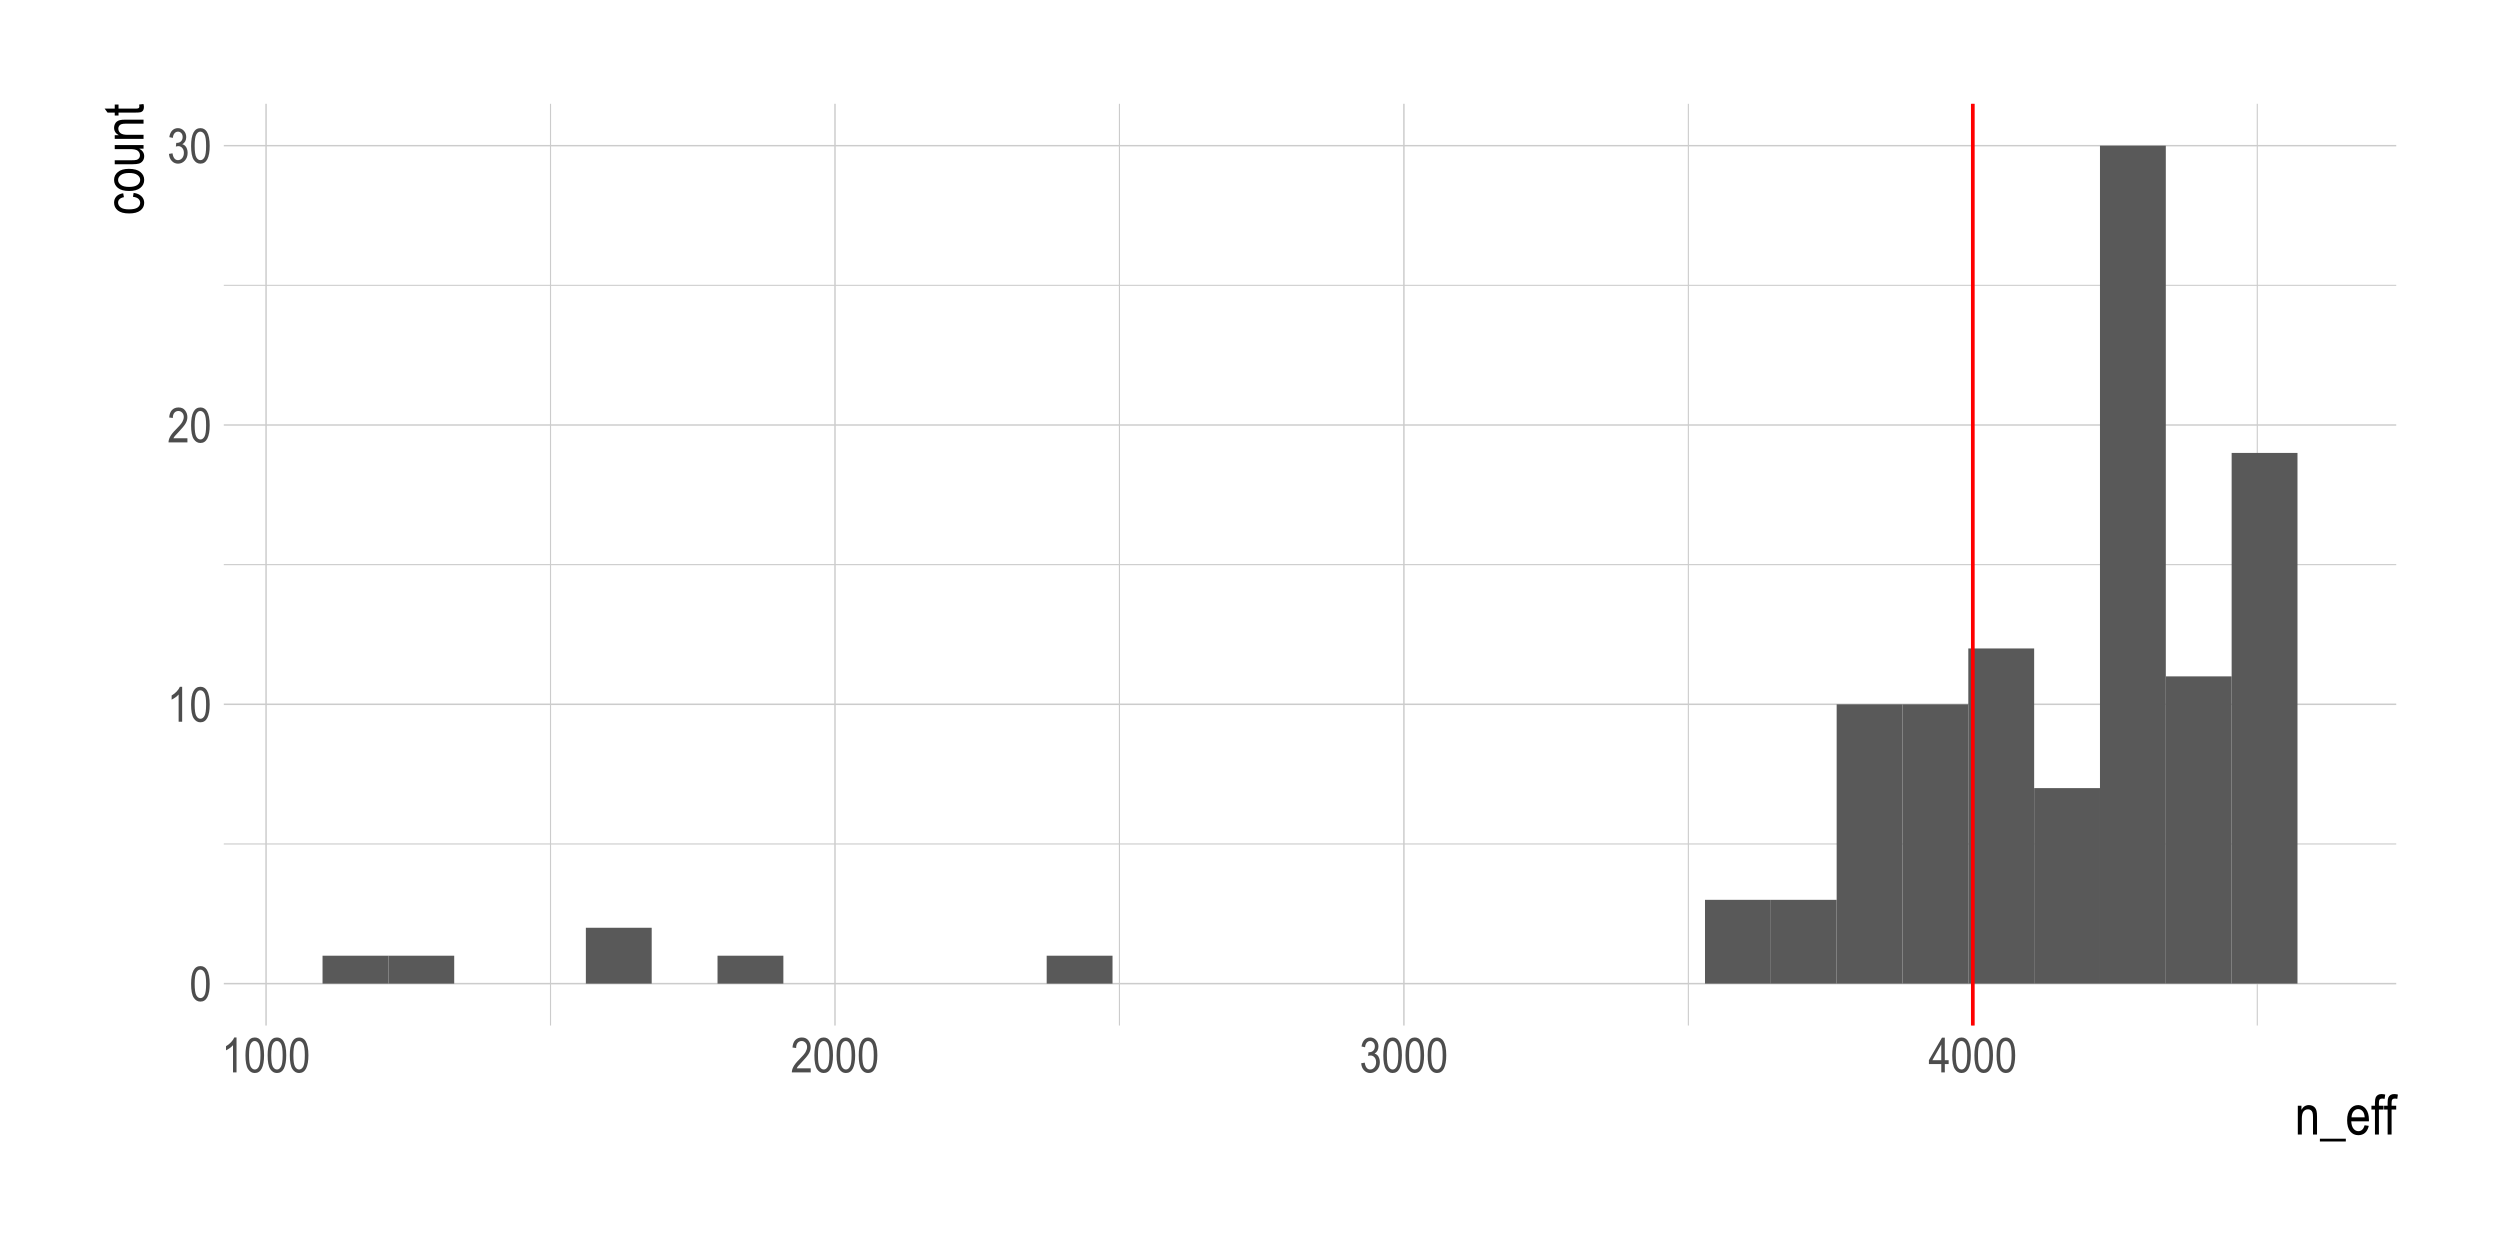
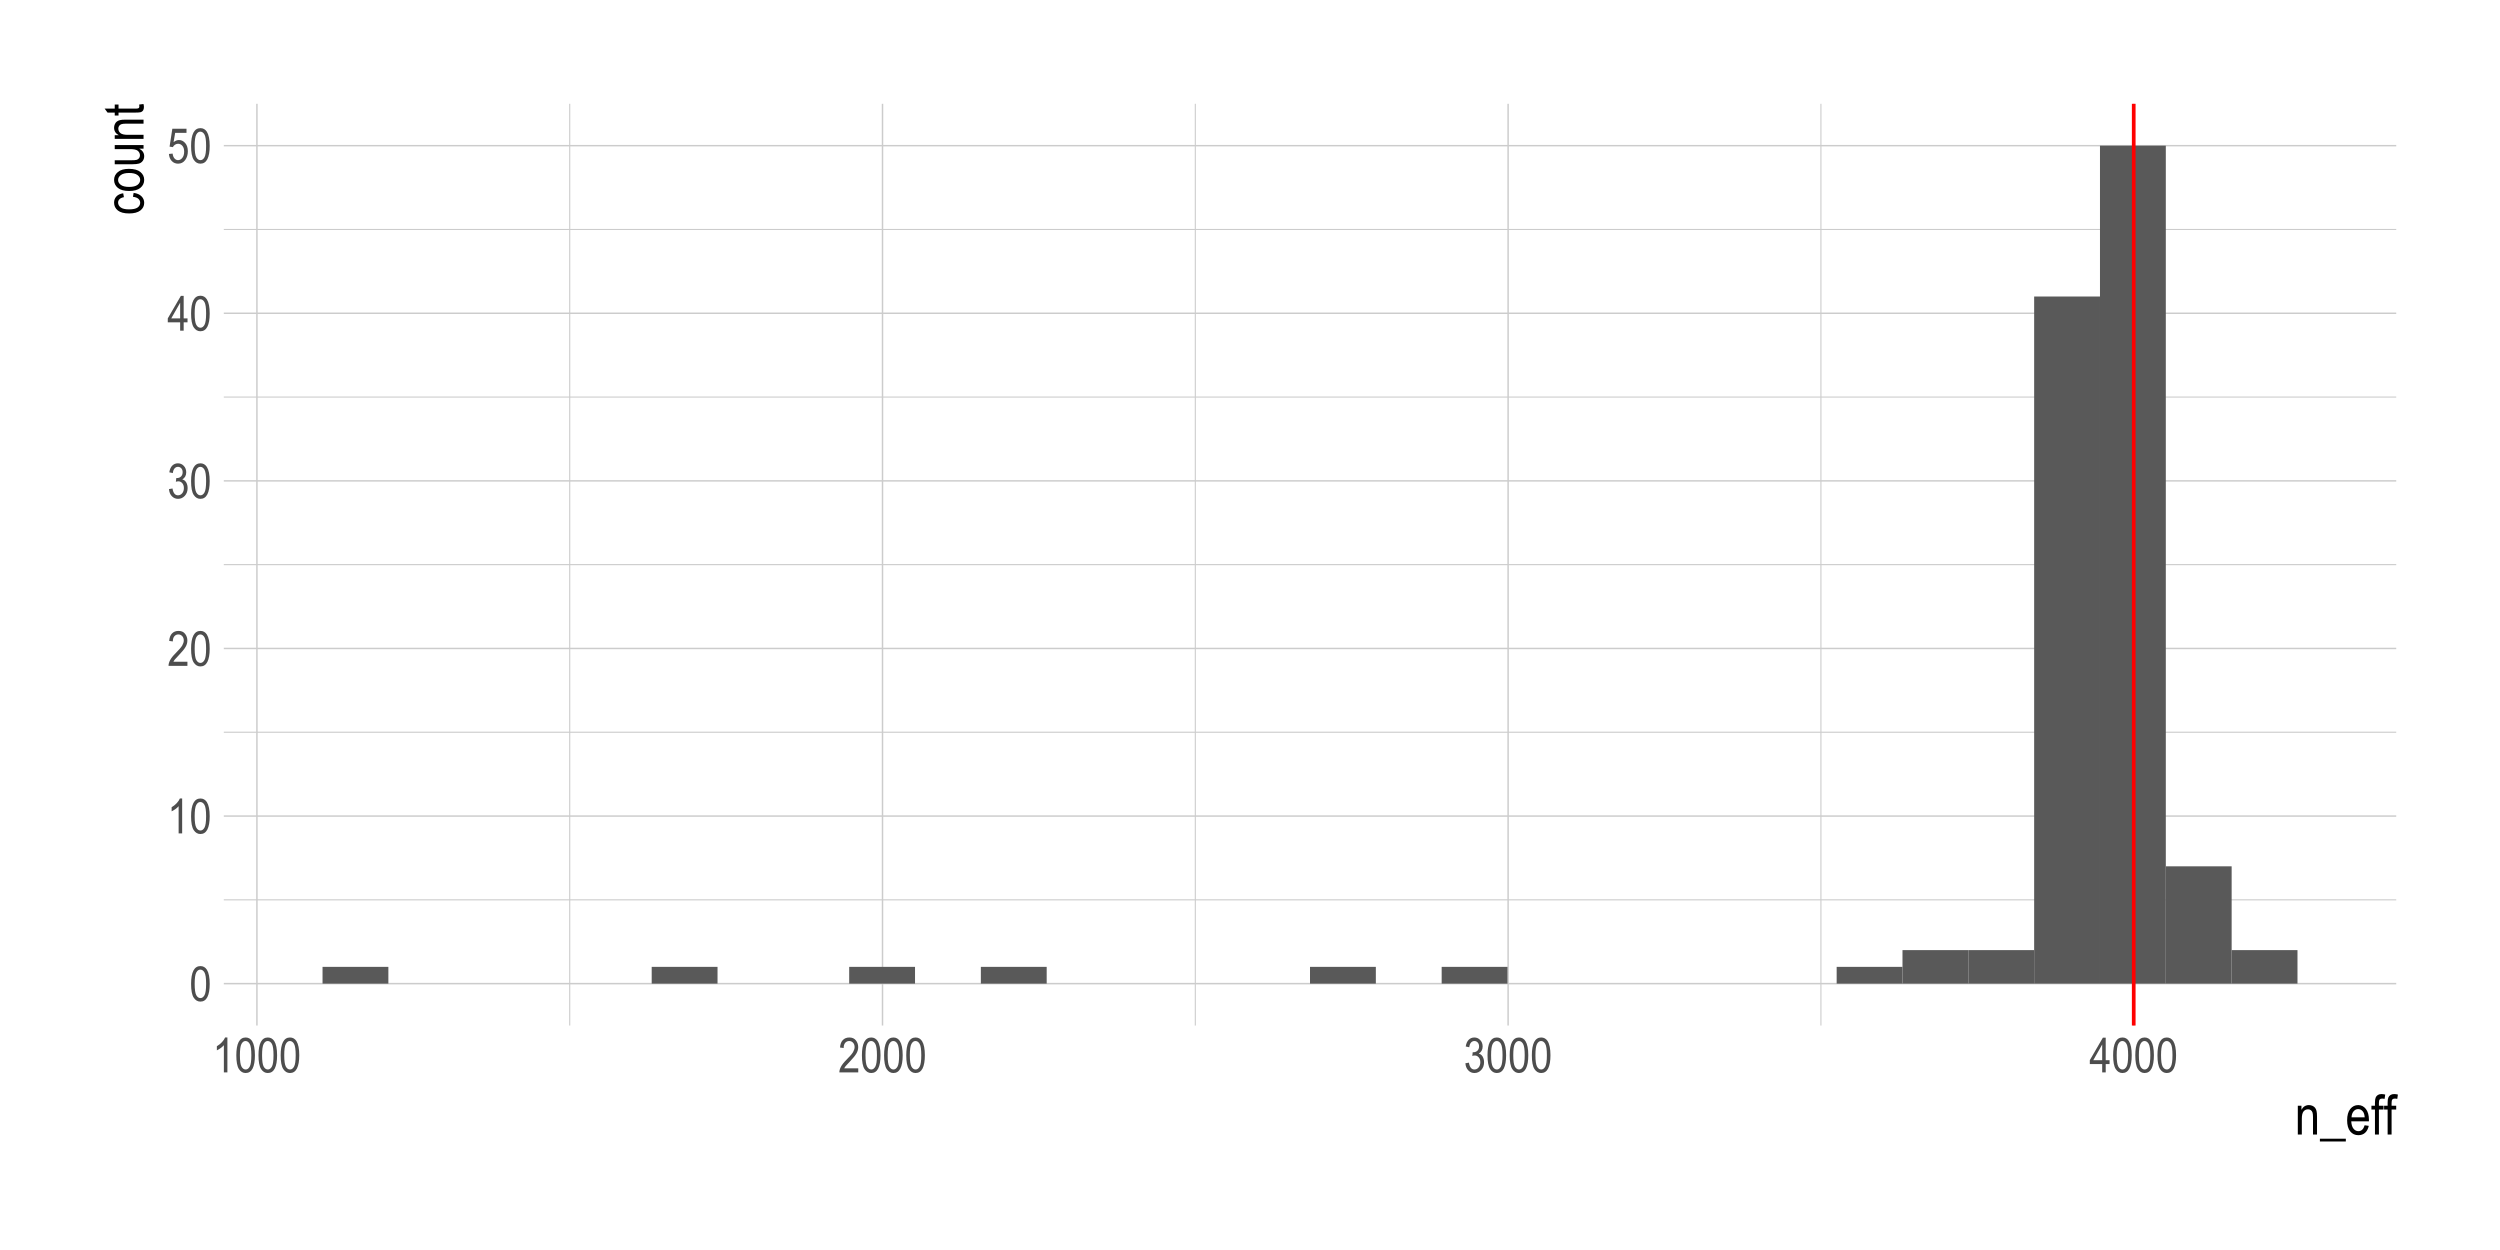
<svg xmlns="http://www.w3.org/2000/svg" xmlns:xlink="http://www.w3.org/1999/xlink" width="720pt" height="360pt" viewBox="0 0 720 360" version="1.1">
  <defs>
    <g>
      <symbol overflow="visible" id="glyph0-0">
        <path style="stroke:none;" d="M 0.297 0 L 0.297 -8.75 L 2.953 -8.75 L 2.953 0 Z M 0.625 -0.359 L 2.641 -0.359 L 2.641 -8.453 L 0.625 -8.453 Z M 0.625 -0.359 " />
      </symbol>
      <symbol overflow="visible" id="glyph0-1">
        <path style="stroke:none;" d="M 0.453 -4.938 C 0.453 -6.625 0.676 -7.898 1.125 -8.766 C 1.582 -9.629 2.254 -10.062 3.141 -10.062 C 3.93 -10.062 4.551 -9.711 5 -9.016 C 5.539 -8.16 5.812 -6.801 5.812 -4.938 C 5.812 -3.27 5.586 -2 5.141 -1.125 C 4.691 -0.258 4.02 0.172 3.125 0.172 C 2.344 0.172 1.703 -0.207 1.203 -0.969 C 0.703 -1.738 0.453 -3.062 0.453 -4.938 Z M 1.484 -4.938 C 1.484 -3.312 1.641 -2.223 1.953 -1.672 C 2.266 -1.117 2.664 -0.844 3.156 -0.844 C 3.613 -0.844 4 -1.117 4.312 -1.672 C 4.625 -2.234 4.781 -3.32 4.781 -4.938 C 4.781 -6.57 4.625 -7.664 4.312 -8.219 C 4 -8.77 3.594 -9.047 3.094 -9.047 C 2.633 -9.047 2.25 -8.766 1.938 -8.203 C 1.633 -7.641 1.484 -6.551 1.484 -4.938 Z M 1.484 -4.938 " />
      </symbol>
      <symbol overflow="visible" id="glyph0-2">
        <path style="stroke:none;" d="M 4.266 0 L 3.25 0 L 3.25 -7.844 C 3.02 -7.57 2.707 -7.289 2.312 -7 C 1.914 -6.719 1.555 -6.504 1.234 -6.359 L 1.234 -7.547 C 1.785 -7.867 2.273 -8.258 2.703 -8.719 C 3.129 -9.176 3.43 -9.625 3.609 -10.062 L 4.266 -10.062 Z M 4.266 0 " />
      </symbol>
      <symbol overflow="visible" id="glyph0-3">
        <path style="stroke:none;" d="M 5.781 -1.188 L 5.781 0 L 0.344 0 C 0.332 -0.477 0.477 -1.016 0.781 -1.609 C 1.082 -2.203 1.633 -2.898 2.438 -3.703 C 3.383 -4.641 4.004 -5.363 4.297 -5.875 C 4.586 -6.395 4.734 -6.875 4.734 -7.312 C 4.734 -7.82 4.582 -8.238 4.281 -8.562 C 3.977 -8.883 3.609 -9.047 3.172 -9.047 C 2.703 -9.047 2.316 -8.867 2.016 -8.516 C 1.723 -8.172 1.578 -7.676 1.578 -7.031 L 0.531 -7.172 C 0.602 -8.129 0.875 -8.848 1.344 -9.328 C 1.82 -9.816 2.445 -10.062 3.219 -10.062 C 4.051 -10.062 4.68 -9.781 5.109 -9.219 C 5.547 -8.656 5.766 -8.008 5.766 -7.281 C 5.766 -6.645 5.594 -6.035 5.25 -5.453 C 4.914 -4.867 4.281 -4.086 3.344 -3.109 C 2.738 -2.492 2.348 -2.07 2.172 -1.844 C 1.992 -1.625 1.852 -1.406 1.75 -1.188 Z M 5.781 -1.188 " />
      </symbol>
      <symbol overflow="visible" id="glyph0-4">
        <path style="stroke:none;" d="M 0.469 -2.641 L 1.484 -2.812 C 1.691 -1.5 2.219 -0.844 3.062 -0.844 C 3.531 -0.844 3.93 -1.035 4.266 -1.422 C 4.598 -1.816 4.766 -2.32 4.766 -2.938 C 4.766 -3.52 4.609 -3.988 4.297 -4.344 C 3.992 -4.695 3.617 -4.875 3.172 -4.875 C 2.973 -4.875 2.734 -4.832 2.453 -4.75 L 2.578 -5.828 L 2.734 -5.812 C 3.223 -5.812 3.625 -5.961 3.938 -6.266 C 4.25 -6.578 4.406 -6.988 4.406 -7.5 C 4.406 -7.969 4.273 -8.344 4.016 -8.625 C 3.754 -8.906 3.438 -9.047 3.062 -9.047 C 2.676 -9.047 2.348 -8.895 2.078 -8.594 C 1.816 -8.301 1.648 -7.852 1.578 -7.25 L 0.562 -7.469 C 0.695 -8.32 0.984 -8.969 1.422 -9.406 C 1.867 -9.844 2.41 -10.062 3.047 -10.062 C 3.711 -10.062 4.273 -9.816 4.734 -9.328 C 5.203 -8.836 5.438 -8.219 5.438 -7.469 C 5.438 -7.008 5.336 -6.602 5.141 -6.25 C 4.941 -5.906 4.664 -5.629 4.312 -5.422 C 4.645 -5.336 4.914 -5.188 5.125 -4.969 C 5.344 -4.758 5.516 -4.477 5.641 -4.125 C 5.773 -3.781 5.844 -3.391 5.844 -2.953 C 5.844 -2.035 5.57 -1.285 5.031 -0.703 C 4.488 -0.117 3.836 0.172 3.078 0.172 C 2.379 0.172 1.785 -0.082 1.297 -0.594 C 0.805 -1.102 0.531 -1.785 0.469 -2.641 Z M 0.469 -2.641 " />
      </symbol>
      <symbol overflow="visible" id="glyph0-5">
        <path style="stroke:none;" d="M 3.688 0 L 3.688 -2.406 L 0.125 -2.406 L 0.125 -3.531 L 3.891 -10.016 L 4.703 -10.016 L 4.703 -3.531 L 5.812 -3.531 L 5.812 -2.406 L 4.703 -2.406 L 4.703 0 Z M 3.688 -3.531 L 3.688 -8.047 L 1.125 -3.531 Z M 3.688 -3.531 " />
      </symbol>
+       <symbol overflow="visible" id="glyph0-6">
+         <path style="stroke:none;" d="M 0.453 -2.625 L 1.516 -2.734 C 1.598 -2.098 1.785 -1.625 2.078 -1.312 C 2.367 -1 2.703 -0.844 3.078 -0.844 C 3.555 -0.844 3.969 -1.062 4.312 -1.5 C 4.664 -1.938 4.844 -2.535 4.844 -3.297 C 4.844 -4.016 4.672 -4.57 4.328 -4.969 C 3.992 -5.363 3.578 -5.562 3.078 -5.562 C 2.773 -5.562 2.488 -5.473 2.219 -5.297 C 1.945 -5.129 1.738 -4.895 1.594 -4.594 L 0.641 -4.734 L 1.438 -9.891 L 5.516 -9.891 L 5.516 -8.703 L 2.25 -8.703 L 1.797 -6.016 C 2.285 -6.43 2.801 -6.641 3.344 -6.641 C 4.031 -6.641 4.629 -6.348 5.141 -5.766 C 5.648 -5.18 5.906 -4.391 5.906 -3.391 C 5.906 -2.41 5.648 -1.57 5.141 -0.875 C 4.629 -0.176 3.945 0.172 3.094 0.172 C 2.383 0.172 1.785 -0.07 1.297 -0.562 C 0.805 -1.062 0.523 -1.75 0.453 -2.625 Z M 0.453 -2.625 " />
+       </symbol>
      <symbol overflow="visible" id="glyph1-0">
        <path style="stroke:none;" d="M 0.344 0 L 0.344 -10 L 3.391 -10 L 3.391 0 Z M 0.719 -0.422 L 3.031 -0.422 L 3.031 -9.672 L 0.719 -9.672 Z M 0.719 -0.422 " />
      </symbol>
      <symbol overflow="visible" id="glyph1-1">
        <path style="stroke:none;" d="M 0.844 0 L 0.844 -8.297 L 1.891 -8.297 L 1.891 -7.125 C 2.141 -7.582 2.441 -7.922 2.797 -8.141 C 3.16 -8.367 3.578 -8.484 4.047 -8.484 C 4.41 -8.484 4.75 -8.41 5.062 -8.266 C 5.375 -8.129 5.625 -7.941 5.812 -7.703 C 6 -7.473 6.141 -7.172 6.234 -6.797 C 6.328 -6.43 6.375 -5.867 6.375 -5.109 L 6.375 0 L 5.219 0 L 5.219 -5.047 C 5.219 -5.66 5.164 -6.109 5.062 -6.391 C 4.957 -6.672 4.797 -6.883 4.578 -7.031 C 4.359 -7.188 4.102 -7.266 3.812 -7.266 C 3.258 -7.266 2.816 -7.055 2.484 -6.641 C 2.16 -6.234 2 -5.531 2 -4.531 L 2 0 Z M 0.844 0 " />
      </symbol>
      <symbol overflow="visible" id="glyph1-2">
        <path style="stroke:none;" d="M -0.094 1.203 L 7.375 1.203 L 7.375 2 L -0.094 2 Z M -0.094 1.203 " />
      </symbol>
      <symbol overflow="visible" id="glyph1-3">
        <path style="stroke:none;" d="M 5.5 -2.672 L 6.688 -2.5 C 6.488 -1.613 6.129 -0.941 5.609 -0.484 C 5.098 -0.035 4.457 0.188 3.688 0.188 C 2.727 0.188 1.945 -0.176 1.344 -0.906 C 0.75 -1.645 0.453 -2.703 0.453 -4.078 C 0.453 -5.516 0.754 -6.609 1.359 -7.359 C 1.961 -8.109 2.723 -8.484 3.641 -8.484 C 4.523 -8.484 5.258 -8.113 5.844 -7.375 C 6.438 -6.633 6.734 -5.566 6.734 -4.172 L 6.719 -3.797 L 1.641 -3.797 C 1.691 -2.859 1.91 -2.148 2.297 -1.672 C 2.68 -1.203 3.148 -0.969 3.703 -0.969 C 4.566 -0.969 5.164 -1.535 5.5 -2.672 Z M 1.719 -4.953 L 5.516 -4.953 C 5.461 -5.672 5.305 -6.207 5.047 -6.562 C 4.68 -7.07 4.211 -7.328 3.641 -7.328 C 3.117 -7.328 2.676 -7.113 2.312 -6.688 C 1.945 -6.258 1.75 -5.68 1.719 -4.953 Z M 1.719 -4.953 " />
      </symbol>
      <symbol overflow="visible" id="glyph1-4">
        <path style="stroke:none;" d="M 1.172 0 L 1.172 -7.203 L 0.156 -7.203 L 0.156 -8.297 L 1.172 -8.297 L 1.172 -9.188 C 1.172 -9.832 1.238 -10.316 1.375 -10.641 C 1.508 -10.973 1.719 -11.223 2 -11.391 C 2.281 -11.566 2.629 -11.656 3.047 -11.656 C 3.379 -11.656 3.738 -11.609 4.125 -11.516 L 3.953 -10.281 C 3.711 -10.332 3.488 -10.359 3.281 -10.359 C 2.938 -10.359 2.688 -10.27 2.531 -10.094 C 2.383 -9.914 2.312 -9.57 2.312 -9.062 L 2.312 -8.297 L 3.641 -8.297 L 3.641 -7.203 L 2.312 -7.203 L 2.312 0 Z M 1.172 0 " />
      </symbol>
      <symbol overflow="visible" id="glyph2-0">
        <path style="stroke:none;" d="M 0 -0.344 L -10 -0.344 L -10 -3.391 L 0 -3.391 Z M -0.422 -0.719 L -0.422 -3.031 L -9.672 -3.031 L -9.672 -0.719 Z M -0.422 -0.719 " />
      </symbol>
      <symbol overflow="visible" id="glyph2-1">
        <path style="stroke:none;" d="M -3.047 -5.312 L -2.859 -6.438 C -1.867 -6.312 -1.113 -5.984 -0.594 -5.453 C -0.07 -4.93 0.188 -4.305 0.188 -3.578 C 0.188 -2.68 -0.176 -1.945 -0.906 -1.375 C -1.645 -0.801 -2.727 -0.516 -4.156 -0.516 C -5.602 -0.516 -6.688 -0.801 -7.406 -1.375 C -8.125 -1.957 -8.484 -2.707 -8.484 -3.625 C -8.484 -4.32 -8.266 -4.91 -7.828 -5.391 C -7.391 -5.879 -6.734 -6.191 -5.859 -6.328 L -5.656 -5.203 C -6.219 -5.098 -6.633 -4.91 -6.906 -4.641 C -7.188 -4.367 -7.328 -4.039 -7.328 -3.656 C -7.328 -3.094 -7.078 -2.625 -6.578 -2.25 C -6.078 -1.875 -5.281 -1.688 -4.188 -1.688 C -3.051 -1.688 -2.227 -1.863 -1.719 -2.219 C -1.219 -2.582 -0.969 -3.039 -0.969 -3.594 C -0.969 -4.031 -1.133 -4.406 -1.469 -4.719 C -1.812 -5.031 -2.336 -5.227 -3.047 -5.312 Z M -3.047 -5.312 " />
      </symbol>
      <symbol overflow="visible" id="glyph2-2">
        <path style="stroke:none;" d="M -4.156 -0.422 C -5.582 -0.422 -6.66 -0.719 -7.391 -1.312 C -8.117 -1.914 -8.484 -2.68 -8.484 -3.609 C -8.484 -4.516 -8.117 -5.27 -7.391 -5.875 C -6.66 -6.488 -5.609 -6.797 -4.234 -6.797 C -2.742 -6.797 -1.633 -6.492 -0.906 -5.891 C -0.176 -5.297 0.188 -4.535 0.188 -3.609 C 0.188 -2.691 -0.176 -1.93 -0.906 -1.328 C -1.645 -0.723 -2.727 -0.422 -4.156 -0.422 Z M -4.156 -1.594 C -3.082 -1.594 -2.281 -1.785 -1.75 -2.172 C -1.227 -2.566 -0.969 -3.055 -0.969 -3.641 C -0.969 -4.18 -1.234 -4.645 -1.766 -5.031 C -2.297 -5.414 -3.094 -5.609 -4.156 -5.609 C -5.219 -5.609 -6.008 -5.41 -6.531 -5.016 C -7.062 -4.629 -7.328 -4.148 -7.328 -3.578 C -7.328 -3.023 -7.062 -2.555 -6.531 -2.172 C -6.008 -1.785 -5.219 -1.594 -4.156 -1.594 Z M -4.156 -1.594 " />
      </symbol>
      <symbol overflow="visible" id="glyph2-3">
        <path style="stroke:none;" d="M 0 -5.312 L -1.219 -5.312 C -0.75 -5.039 -0.395 -4.723 -0.156 -4.359 C 0.07 -4.004 0.188 -3.602 0.188 -3.156 C 0.188 -2.613 0.039 -2.148 -0.25 -1.766 C -0.539 -1.391 -0.906 -1.141 -1.344 -1.016 C -1.789 -0.891 -2.395 -0.828 -3.156 -0.828 L -8.297 -0.828 L -8.297 -1.969 L -3.703 -1.969 C -2.848 -1.969 -2.273 -2.008 -1.984 -2.094 C -1.691 -2.188 -1.457 -2.348 -1.281 -2.578 C -1.113 -2.805 -1.031 -3.07 -1.031 -3.375 C -1.031 -3.926 -1.254 -4.379 -1.703 -4.734 C -2.098 -5.035 -2.816 -5.188 -3.859 -5.188 L -8.297 -5.188 L -8.297 -6.344 L 0 -6.344 Z M 0 -5.312 " />
      </symbol>
      <symbol overflow="visible" id="glyph2-4">
        <path style="stroke:none;" d="M 0 -0.844 L -8.297 -0.844 L -8.297 -1.891 L -7.125 -1.891 C -7.582 -2.141 -7.922 -2.441 -8.141 -2.797 C -8.367 -3.16 -8.484 -3.578 -8.484 -4.047 C -8.484 -4.41 -8.41 -4.75 -8.266 -5.062 C -8.129 -5.375 -7.941 -5.625 -7.703 -5.812 C -7.473 -6 -7.172 -6.141 -6.797 -6.234 C -6.43 -6.328 -5.867 -6.375 -5.109 -6.375 L 0 -6.375 L 0 -5.219 L -5.047 -5.219 C -5.66 -5.219 -6.109 -5.164 -6.391 -5.062 C -6.672 -4.957 -6.883 -4.797 -7.031 -4.578 C -7.188 -4.359 -7.266 -4.102 -7.266 -3.812 C -7.266 -3.258 -7.055 -2.816 -6.641 -2.484 C -6.234 -2.16 -5.531 -2 -4.531 -2 L 0 -2 Z M 0 -0.844 " />
      </symbol>
      <symbol overflow="visible" id="glyph2-5">
        <path style="stroke:none;" d="M -1.266 -3.422 L -0.016 -3.578 C 0.066 -3.254 0.109 -2.969 0.109 -2.719 C 0.109 -2.312 0.031 -1.984 -0.125 -1.734 C -0.289 -1.492 -0.508 -1.328 -0.781 -1.234 C -1.062 -1.148 -1.613 -1.109 -2.438 -1.109 L -7.203 -1.109 L -7.203 -0.266 L -8.297 -0.266 L -8.297 -1.109 L -10.359 -1.109 L -11.203 -2.25 L -8.297 -2.25 L -8.297 -3.422 L -7.203 -3.422 L -7.203 -2.25 L -2.359 -2.25 C -1.91 -2.25 -1.617 -2.285 -1.484 -2.359 C -1.297 -2.453 -1.203 -2.633 -1.203 -2.906 C -1.203 -3.039 -1.223 -3.211 -1.266 -3.422 Z M -1.266 -3.422 " />
      </symbol>
    </g>
    <clipPath id="clip1">
-       <path d="M 64.453 242 L 690.113 242 L 690.113 244 L 64.453 244 Z M 64.453 242 " />
+       <path d="M 64.453 258 L 690.113 258 L 690.113 260 L 64.453 260 Z M 64.453 258 " />
    </clipPath>
    <clipPath id="clip2">
+       <path d="M 64.453 210 L 690.113 210 L 690.113 212 L 64.453 212 Z M 64.453 210 " />
+     </clipPath>
+     <clipPath id="clip3">
      <path d="M 64.453 162 L 690.113 162 L 690.113 163 L 64.453 163 Z M 64.453 162 " />
    </clipPath>
-     <clipPath id="clip3">
-       <path d="M 64.453 82 L 690.113 82 L 690.113 83 L 64.453 83 Z M 64.453 82 " />
-     </clipPath>
    <clipPath id="clip4">
-       <path d="M 158 29.887 L 159 29.887 L 159 295.348 L 158 295.348 Z M 158 29.887 " />
+       <path d="M 64.453 114 L 690.113 114 L 690.113 115 L 64.453 115 Z M 64.453 114 " />
    </clipPath>
    <clipPath id="clip5">
-       <path d="M 322 29.887 L 323 29.887 L 323 295.348 L 322 295.348 Z M 322 29.887 " />
+       <path d="M 64.453 65 L 690.113 65 L 690.113 67 L 64.453 67 Z M 64.453 65 " />
    </clipPath>
    <clipPath id="clip6">
-       <path d="M 486 29.887 L 487 29.887 L 487 295.348 L 486 295.348 Z M 486 29.887 " />
+       <path d="M 163 29.887 L 165 29.887 L 165 295.348 L 163 295.348 Z M 163 29.887 " />
    </clipPath>
    <clipPath id="clip7">
-       <path d="M 649 29.887 L 651 29.887 L 651 295.348 L 649 295.348 Z M 649 29.887 " />
+       <path d="M 344 29.887 L 345 29.887 L 345 295.348 L 344 295.348 Z M 344 29.887 " />
    </clipPath>
    <clipPath id="clip8">
+       <path d="M 524 29.887 L 525 29.887 L 525 295.348 L 524 295.348 Z M 524 29.887 " />
+     </clipPath>
+     <clipPath id="clip9">
      <path d="M 64.453 283 L 690.113 283 L 690.113 284 L 64.453 284 Z M 64.453 283 " />
    </clipPath>
-     <clipPath id="clip9">
-       <path d="M 64.453 202 L 690.113 202 L 690.113 204 L 64.453 204 Z M 64.453 202 " />
-     </clipPath>
    <clipPath id="clip10">
-       <path d="M 64.453 122 L 690.113 122 L 690.113 123 L 64.453 123 Z M 64.453 122 " />
+       <path d="M 64.453 234 L 690.113 234 L 690.113 236 L 64.453 236 Z M 64.453 234 " />
    </clipPath>
    <clipPath id="clip11">
+       <path d="M 64.453 186 L 690.113 186 L 690.113 187 L 64.453 187 Z M 64.453 186 " />
+     </clipPath>
+     <clipPath id="clip12">
+       <path d="M 64.453 138 L 690.113 138 L 690.113 139 L 64.453 139 Z M 64.453 138 " />
+     </clipPath>
+     <clipPath id="clip13">
+       <path d="M 64.453 90 L 690.113 90 L 690.113 91 L 64.453 91 Z M 64.453 90 " />
+     </clipPath>
+     <clipPath id="clip14">
      <path d="M 64.453 41 L 690.113 41 L 690.113 43 L 64.453 43 Z M 64.453 41 " />
    </clipPath>
-     <clipPath id="clip12">
-       <path d="M 76 29.887 L 77 29.887 L 77 295.348 L 76 295.348 Z M 76 29.887 " />
-     </clipPath>
-     <clipPath id="clip13">
-       <path d="M 240 29.887 L 241 29.887 L 241 295.348 L 240 295.348 Z M 240 29.887 " />
-     </clipPath>
-     <clipPath id="clip14">
-       <path d="M 404 29.887 L 405 29.887 L 405 295.348 L 404 295.348 Z M 404 29.887 " />
-     </clipPath>
    <clipPath id="clip15">
-       <path d="M 567 29.887 L 569 29.887 L 569 295.348 L 567 295.348 Z M 567 29.887 " />
+       <path d="M 73 29.887 L 75 29.887 L 75 295.348 L 73 295.348 Z M 73 29.887 " />
    </clipPath>
    <clipPath id="clip16">
-       <path d="M 567 29.887 L 569 29.887 L 569 295.348 L 567 295.348 Z M 567 29.887 " />
+       <path d="M 253 29.887 L 255 29.887 L 255 295.348 L 253 295.348 Z M 253 29.887 " />
+     </clipPath>
+     <clipPath id="clip17">
+       <path d="M 434 29.887 L 435 29.887 L 435 295.348 L 434 295.348 Z M 434 29.887 " />
+     </clipPath>
+     <clipPath id="clip18">
+       <path d="M 614 29.887 L 615 29.887 L 615 295.348 L 614 295.348 Z M 614 29.887 " />
+     </clipPath>
+     <clipPath id="clip19">
+       <path d="M 613 29.887 L 616 29.887 L 616 295.348 L 613 295.348 Z M 613 29.887 " />
    </clipPath>
  </defs>
  <g id="surface134">
    <rect x="0" y="0" width="720" height="360" style="fill:rgb(100%,100%,100%);fill-opacity:1;stroke:none;" />
    <g clip-path="url(#clip1)" clip-rule="nonzero">
-       <path style="fill:none;stroke-width:0.32;stroke-linecap:butt;stroke-linejoin:round;stroke:rgb(80%,80%,80%);stroke-opacity:1;stroke-miterlimit:10;" d="M 64.453 243.062 L 690.113 243.062 " />
+       <path style="fill:none;stroke-width:0.32;stroke-linecap:butt;stroke-linejoin:round;stroke:rgb(80%,80%,80%);stroke-opacity:1;stroke-miterlimit:10;" d="M 64.453 259.152 L 690.113 259.152 " />
    </g>
    <g clip-path="url(#clip2)" clip-rule="nonzero">
+       <path style="fill:none;stroke-width:0.32;stroke-linecap:butt;stroke-linejoin:round;stroke:rgb(80%,80%,80%);stroke-opacity:1;stroke-miterlimit:10;" d="M 64.453 210.887 L 690.113 210.887 " />
+     </g>
+     <g clip-path="url(#clip3)" clip-rule="nonzero">
      <path style="fill:none;stroke-width:0.32;stroke-linecap:butt;stroke-linejoin:round;stroke:rgb(80%,80%,80%);stroke-opacity:1;stroke-miterlimit:10;" d="M 64.453 162.617 L 690.113 162.617 " />
    </g>
-     <g clip-path="url(#clip3)" clip-rule="nonzero">
-       <path style="fill:none;stroke-width:0.32;stroke-linecap:butt;stroke-linejoin:round;stroke:rgb(80%,80%,80%);stroke-opacity:1;stroke-miterlimit:10;" d="M 64.453 82.176 L 690.113 82.176 " />
-     </g>
    <g clip-path="url(#clip4)" clip-rule="nonzero">
-       <path style="fill:none;stroke-width:0.32;stroke-linecap:butt;stroke-linejoin:round;stroke:rgb(80%,80%,80%);stroke-opacity:1;stroke-miterlimit:10;" d="M 158.551 295.352 L 158.551 29.887 " />
+       <path style="fill:none;stroke-width:0.32;stroke-linecap:butt;stroke-linejoin:round;stroke:rgb(80%,80%,80%);stroke-opacity:1;stroke-miterlimit:10;" d="M 64.453 114.352 L 690.113 114.352 " />
    </g>
    <g clip-path="url(#clip5)" clip-rule="nonzero">
-       <path style="fill:none;stroke-width:0.32;stroke-linecap:butt;stroke-linejoin:round;stroke:rgb(80%,80%,80%);stroke-opacity:1;stroke-miterlimit:10;" d="M 322.398 295.352 L 322.398 29.887 " />
+       <path style="fill:none;stroke-width:0.32;stroke-linecap:butt;stroke-linejoin:round;stroke:rgb(80%,80%,80%);stroke-opacity:1;stroke-miterlimit:10;" d="M 64.453 66.086 L 690.113 66.086 " />
    </g>
    <g clip-path="url(#clip6)" clip-rule="nonzero">
-       <path style="fill:none;stroke-width:0.32;stroke-linecap:butt;stroke-linejoin:round;stroke:rgb(80%,80%,80%);stroke-opacity:1;stroke-miterlimit:10;" d="M 486.25 295.352 L 486.25 29.887 " />
+       <path style="fill:none;stroke-width:0.32;stroke-linecap:butt;stroke-linejoin:round;stroke:rgb(80%,80%,80%);stroke-opacity:1;stroke-miterlimit:10;" d="M 164.078 295.352 L 164.078 29.887 " />
    </g>
    <g clip-path="url(#clip7)" clip-rule="nonzero">
-       <path style="fill:none;stroke-width:0.32;stroke-linecap:butt;stroke-linejoin:round;stroke:rgb(80%,80%,80%);stroke-opacity:1;stroke-miterlimit:10;" d="M 650.098 295.352 L 650.098 29.887 " />
+       <path style="fill:none;stroke-width:0.32;stroke-linecap:butt;stroke-linejoin:round;stroke:rgb(80%,80%,80%);stroke-opacity:1;stroke-miterlimit:10;" d="M 344.25 295.352 L 344.25 29.887 " />
    </g>
    <g clip-path="url(#clip8)" clip-rule="nonzero">
+       <path style="fill:none;stroke-width:0.32;stroke-linecap:butt;stroke-linejoin:round;stroke:rgb(80%,80%,80%);stroke-opacity:1;stroke-miterlimit:10;" d="M 524.426 295.352 L 524.426 29.887 " />
+     </g>
+     <g clip-path="url(#clip9)" clip-rule="nonzero">
      <path style="fill:none;stroke-width:0.427;stroke-linecap:butt;stroke-linejoin:round;stroke:rgb(80%,80%,80%);stroke-opacity:1;stroke-miterlimit:10;" d="M 64.453 283.285 L 690.113 283.285 " />
    </g>
-     <g clip-path="url(#clip9)" clip-rule="nonzero">
-       <path style="fill:none;stroke-width:0.427;stroke-linecap:butt;stroke-linejoin:round;stroke:rgb(80%,80%,80%);stroke-opacity:1;stroke-miterlimit:10;" d="M 64.453 202.84 L 690.113 202.84 " />
-     </g>
    <g clip-path="url(#clip10)" clip-rule="nonzero">
-       <path style="fill:none;stroke-width:0.427;stroke-linecap:butt;stroke-linejoin:round;stroke:rgb(80%,80%,80%);stroke-opacity:1;stroke-miterlimit:10;" d="M 64.453 122.398 L 690.113 122.398 " />
+       <path style="fill:none;stroke-width:0.427;stroke-linecap:butt;stroke-linejoin:round;stroke:rgb(80%,80%,80%);stroke-opacity:1;stroke-miterlimit:10;" d="M 64.453 235.02 L 690.113 235.02 " />
    </g>
    <g clip-path="url(#clip11)" clip-rule="nonzero">
+       <path style="fill:none;stroke-width:0.427;stroke-linecap:butt;stroke-linejoin:round;stroke:rgb(80%,80%,80%);stroke-opacity:1;stroke-miterlimit:10;" d="M 64.453 186.754 L 690.113 186.754 " />
+     </g>
+     <g clip-path="url(#clip12)" clip-rule="nonzero">
+       <path style="fill:none;stroke-width:0.427;stroke-linecap:butt;stroke-linejoin:round;stroke:rgb(80%,80%,80%);stroke-opacity:1;stroke-miterlimit:10;" d="M 64.453 138.484 L 690.113 138.484 " />
+     </g>
+     <g clip-path="url(#clip13)" clip-rule="nonzero">
+       <path style="fill:none;stroke-width:0.427;stroke-linecap:butt;stroke-linejoin:round;stroke:rgb(80%,80%,80%);stroke-opacity:1;stroke-miterlimit:10;" d="M 64.453 90.219 L 690.113 90.219 " />
+     </g>
+     <g clip-path="url(#clip14)" clip-rule="nonzero">
      <path style="fill:none;stroke-width:0.427;stroke-linecap:butt;stroke-linejoin:round;stroke:rgb(80%,80%,80%);stroke-opacity:1;stroke-miterlimit:10;" d="M 64.453 41.953 L 690.113 41.953 " />
    </g>
-     <g clip-path="url(#clip12)" clip-rule="nonzero">
-       <path style="fill:none;stroke-width:0.427;stroke-linecap:butt;stroke-linejoin:round;stroke:rgb(80%,80%,80%);stroke-opacity:1;stroke-miterlimit:10;" d="M 76.625 295.352 L 76.625 29.887 " />
-     </g>
-     <g clip-path="url(#clip13)" clip-rule="nonzero">
-       <path style="fill:none;stroke-width:0.427;stroke-linecap:butt;stroke-linejoin:round;stroke:rgb(80%,80%,80%);stroke-opacity:1;stroke-miterlimit:10;" d="M 240.477 295.352 L 240.477 29.887 " />
-     </g>
-     <g clip-path="url(#clip14)" clip-rule="nonzero">
-       <path style="fill:none;stroke-width:0.427;stroke-linecap:butt;stroke-linejoin:round;stroke:rgb(80%,80%,80%);stroke-opacity:1;stroke-miterlimit:10;" d="M 404.324 295.352 L 404.324 29.887 " />
-     </g>
    <g clip-path="url(#clip15)" clip-rule="nonzero">
-       <path style="fill:none;stroke-width:0.427;stroke-linecap:butt;stroke-linejoin:round;stroke:rgb(80%,80%,80%);stroke-opacity:1;stroke-miterlimit:10;" d="M 568.172 295.352 L 568.172 29.887 " />
-     </g>
-     <path style=" stroke:none;fill-rule:nonzero;fill:rgb(34.902%,34.902%,34.902%);fill-opacity:1;" d="M 92.891 283.285 L 111.852 283.285 L 111.852 275.242 L 92.891 275.242 Z M 92.891 283.285 " />
-     <path style=" stroke:none;fill-rule:nonzero;fill:rgb(34.902%,34.902%,34.902%);fill-opacity:1;" d="M 111.852 283.285 L 130.812 283.285 L 130.812 275.242 L 111.852 275.242 Z M 111.852 283.285 " />
-     <path style=" stroke:none;fill-rule:nonzero;fill:rgb(34.902%,34.902%,34.902%);fill-opacity:1;" d="M 168.727 283.285 L 187.688 283.285 L 187.688 267.195 L 168.727 267.195 Z M 168.727 283.285 " />
-     <path style=" stroke:none;fill-rule:nonzero;fill:rgb(34.902%,34.902%,34.902%);fill-opacity:1;" d="M 206.648 283.285 L 225.609 283.285 L 225.609 275.242 L 206.648 275.242 Z M 206.648 283.285 " />
-     <path style=" stroke:none;fill-rule:nonzero;fill:rgb(34.902%,34.902%,34.902%);fill-opacity:1;" d="M 301.445 283.285 L 320.406 283.285 L 320.406 275.242 L 301.445 275.242 Z M 301.445 283.285 " />
-     <path style=" stroke:none;fill-rule:nonzero;fill:rgb(34.902%,34.902%,34.902%);fill-opacity:1;" d="M 491.039 283.285 L 510 283.285 L 510 259.152 L 491.039 259.152 Z M 491.039 283.285 " />
-     <path style=" stroke:none;fill-rule:nonzero;fill:rgb(34.902%,34.902%,34.902%);fill-opacity:1;" d="M 509.996 283.285 L 528.957 283.285 L 528.957 259.152 L 509.996 259.152 Z M 509.996 283.285 " />
-     <path style=" stroke:none;fill-rule:nonzero;fill:rgb(34.902%,34.902%,34.902%);fill-opacity:1;" d="M 528.957 283.285 L 547.918 283.285 L 547.918 202.844 L 528.957 202.844 Z M 528.957 283.285 " />
-     <path style=" stroke:none;fill-rule:nonzero;fill:rgb(34.902%,34.902%,34.902%);fill-opacity:1;" d="M 547.918 283.285 L 566.879 283.285 L 566.879 202.844 L 547.918 202.844 Z M 547.918 283.285 " />
-     <path style=" stroke:none;fill-rule:nonzero;fill:rgb(34.902%,34.902%,34.902%);fill-opacity:1;" d="M 566.875 283.285 L 585.836 283.285 L 585.836 186.754 L 566.875 186.754 Z M 566.875 283.285 " />
-     <path style=" stroke:none;fill-rule:nonzero;fill:rgb(34.902%,34.902%,34.902%);fill-opacity:1;" d="M 585.836 283.285 L 604.797 283.285 L 604.797 226.977 L 585.836 226.977 Z M 585.836 283.285 " />
+       <path style="fill:none;stroke-width:0.427;stroke-linecap:butt;stroke-linejoin:round;stroke:rgb(80%,80%,80%);stroke-opacity:1;stroke-miterlimit:10;" d="M 73.992 295.352 L 73.992 29.887 " />
+     </g>
+     <g clip-path="url(#clip16)" clip-rule="nonzero">
+       <path style="fill:none;stroke-width:0.427;stroke-linecap:butt;stroke-linejoin:round;stroke:rgb(80%,80%,80%);stroke-opacity:1;stroke-miterlimit:10;" d="M 254.164 295.352 L 254.164 29.887 " />
+     </g>
+     <g clip-path="url(#clip17)" clip-rule="nonzero">
+       <path style="fill:none;stroke-width:0.427;stroke-linecap:butt;stroke-linejoin:round;stroke:rgb(80%,80%,80%);stroke-opacity:1;stroke-miterlimit:10;" d="M 434.336 295.352 L 434.336 29.887 " />
+     </g>
+     <g clip-path="url(#clip18)" clip-rule="nonzero">
+       <path style="fill:none;stroke-width:0.427;stroke-linecap:butt;stroke-linejoin:round;stroke:rgb(80%,80%,80%);stroke-opacity:1;stroke-miterlimit:10;" d="M 614.512 295.352 L 614.512 29.887 " />
+     </g>
+     <path style=" stroke:none;fill-rule:nonzero;fill:rgb(34.902%,34.902%,34.902%);fill-opacity:1;" d="M 92.891 283.285 L 111.852 283.285 L 111.852 278.457 L 92.891 278.457 Z M 92.891 283.285 " />
+     <path style=" stroke:none;fill-rule:nonzero;fill:rgb(34.902%,34.902%,34.902%);fill-opacity:1;" d="M 187.688 283.285 L 206.648 283.285 L 206.648 278.457 L 187.688 278.457 Z M 187.688 283.285 " />
+     <path style=" stroke:none;fill-rule:nonzero;fill:rgb(34.902%,34.902%,34.902%);fill-opacity:1;" d="M 244.566 283.285 L 263.527 283.285 L 263.527 278.457 L 244.566 278.457 Z M 244.566 283.285 " />
+     <path style=" stroke:none;fill-rule:nonzero;fill:rgb(34.902%,34.902%,34.902%);fill-opacity:1;" d="M 282.484 283.285 L 301.445 283.285 L 301.445 278.457 L 282.484 278.457 Z M 282.484 283.285 " />
+     <path style=" stroke:none;fill-rule:nonzero;fill:rgb(34.902%,34.902%,34.902%);fill-opacity:1;" d="M 377.281 283.285 L 396.242 283.285 L 396.242 278.457 L 377.281 278.457 Z M 377.281 283.285 " />
+     <path style=" stroke:none;fill-rule:nonzero;fill:rgb(34.902%,34.902%,34.902%);fill-opacity:1;" d="M 415.199 283.285 L 434.16 283.285 L 434.16 278.457 L 415.199 278.457 Z M 415.199 283.285 " />
+     <path style=" stroke:none;fill-rule:nonzero;fill:rgb(34.902%,34.902%,34.902%);fill-opacity:1;" d="M 528.957 283.285 L 547.918 283.285 L 547.918 278.457 L 528.957 278.457 Z M 528.957 283.285 " />
+     <path style=" stroke:none;fill-rule:nonzero;fill:rgb(34.902%,34.902%,34.902%);fill-opacity:1;" d="M 547.918 283.285 L 566.879 283.285 L 566.879 273.633 L 547.918 273.633 Z M 547.918 283.285 " />
+     <path style=" stroke:none;fill-rule:nonzero;fill:rgb(34.902%,34.902%,34.902%);fill-opacity:1;" d="M 566.875 283.285 L 585.836 283.285 L 585.836 273.633 L 566.875 273.633 Z M 566.875 283.285 " />
+     <path style=" stroke:none;fill-rule:nonzero;fill:rgb(34.902%,34.902%,34.902%);fill-opacity:1;" d="M 585.836 283.285 L 604.797 283.285 L 604.797 85.395 L 585.836 85.395 Z M 585.836 283.285 " />
    <path style=" stroke:none;fill-rule:nonzero;fill:rgb(34.902%,34.902%,34.902%);fill-opacity:1;" d="M 604.793 283.285 L 623.754 283.285 L 623.754 41.957 L 604.793 41.957 Z M 604.793 283.285 " />
-     <path style=" stroke:none;fill-rule:nonzero;fill:rgb(34.902%,34.902%,34.902%);fill-opacity:1;" d="M 623.754 283.285 L 642.715 283.285 L 642.715 194.797 L 623.754 194.797 Z M 623.754 283.285 " />
-     <path style=" stroke:none;fill-rule:nonzero;fill:rgb(34.902%,34.902%,34.902%);fill-opacity:1;" d="M 642.715 283.285 L 661.676 283.285 L 661.676 130.441 L 642.715 130.441 Z M 642.715 283.285 " />
-     <g clip-path="url(#clip16)" clip-rule="nonzero">
-       <path style="fill:none;stroke-width:1.067;stroke-linecap:butt;stroke-linejoin:round;stroke:rgb(100%,0%,0%);stroke-opacity:1;stroke-miterlimit:10;" d="M 568.172 295.352 L 568.172 29.887 " />
+     <path style=" stroke:none;fill-rule:nonzero;fill:rgb(34.902%,34.902%,34.902%);fill-opacity:1;" d="M 623.754 283.285 L 642.715 283.285 L 642.715 249.5 L 623.754 249.5 Z M 623.754 283.285 " />
+     <path style=" stroke:none;fill-rule:nonzero;fill:rgb(34.902%,34.902%,34.902%);fill-opacity:1;" d="M 642.715 283.285 L 661.676 283.285 L 661.676 273.633 L 642.715 273.633 Z M 642.715 283.285 " />
+     <g clip-path="url(#clip19)" clip-rule="nonzero">
+       <path style="fill:none;stroke-width:1.067;stroke-linecap:butt;stroke-linejoin:round;stroke:rgb(100%,0%,0%);stroke-opacity:1;stroke-miterlimit:10;" d="M 614.512 295.352 L 614.512 29.887 " />
    </g>
    <g style="fill:rgb(30.196%,30.196%,30.196%);fill-opacity:1;">
      <use xlink:href="#glyph0-1" x="54.582" y="288.293" />
    </g>
    <g style="fill:rgb(30.196%,30.196%,30.196%);fill-opacity:1;">
-       <use xlink:href="#glyph0-2" x="48.195" y="207.852" />
-       <use xlink:href="#glyph0-1" x="54.58" y="207.852" />
-     </g>
-     <g style="fill:rgb(30.196%,30.196%,30.196%);fill-opacity:1;">
-       <use xlink:href="#glyph0-3" x="48.195" y="127.41" />
-       <use xlink:href="#glyph0-1" x="54.58" y="127.41" />
-     </g>
-     <g style="fill:rgb(30.196%,30.196%,30.196%);fill-opacity:1;">
-       <use xlink:href="#glyph0-4" x="48.195" y="46.965" />
+       <use xlink:href="#glyph0-2" x="48.195" y="240.027" />
+       <use xlink:href="#glyph0-1" x="54.58" y="240.027" />
+     </g>
+     <g style="fill:rgb(30.196%,30.196%,30.196%);fill-opacity:1;">
+       <use xlink:href="#glyph0-3" x="48.195" y="191.762" />
+       <use xlink:href="#glyph0-1" x="54.58" y="191.762" />
+     </g>
+     <g style="fill:rgb(30.196%,30.196%,30.196%);fill-opacity:1;">
+       <use xlink:href="#glyph0-4" x="48.195" y="143.496" />
+       <use xlink:href="#glyph0-1" x="54.58" y="143.496" />
+     </g>
+     <g style="fill:rgb(30.196%,30.196%,30.196%);fill-opacity:1;">
+       <use xlink:href="#glyph0-5" x="48.195" y="95.23" />
+       <use xlink:href="#glyph0-1" x="54.58" y="95.23" />
+     </g>
+     <g style="fill:rgb(30.196%,30.196%,30.196%);fill-opacity:1;">
+       <use xlink:href="#glyph0-6" x="48.195" y="46.965" />
      <use xlink:href="#glyph0-1" x="54.58" y="46.965" />
    </g>
    <g style="fill:rgb(30.196%,30.196%,30.196%);fill-opacity:1;">
-       <use xlink:href="#glyph0-2" x="63.855" y="308.859" />
-       <use xlink:href="#glyph0-1" x="70.24" y="308.859" />
-       <use xlink:href="#glyph0-1" x="76.625" y="308.859" />
-       <use xlink:href="#glyph0-1" x="83.01" y="308.859" />
-     </g>
-     <g style="fill:rgb(30.196%,30.196%,30.196%);fill-opacity:1;">
-       <use xlink:href="#glyph0-3" x="227.707" y="308.859" />
-       <use xlink:href="#glyph0-1" x="234.092" y="308.859" />
-       <use xlink:href="#glyph0-1" x="240.477" y="308.859" />
-       <use xlink:href="#glyph0-1" x="246.861" y="308.859" />
-     </g>
-     <g style="fill:rgb(30.196%,30.196%,30.196%);fill-opacity:1;">
-       <use xlink:href="#glyph0-4" x="391.555" y="308.859" />
-       <use xlink:href="#glyph0-1" x="397.939" y="308.859" />
-       <use xlink:href="#glyph0-1" x="404.324" y="308.859" />
-       <use xlink:href="#glyph0-1" x="410.709" y="308.859" />
-     </g>
-     <g style="fill:rgb(30.196%,30.196%,30.196%);fill-opacity:1;">
-       <use xlink:href="#glyph0-5" x="555.402" y="308.859" />
-       <use xlink:href="#glyph0-1" x="561.787" y="308.859" />
-       <use xlink:href="#glyph0-1" x="568.172" y="308.859" />
-       <use xlink:href="#glyph0-1" x="574.557" y="308.859" />
+       <use xlink:href="#glyph0-2" x="61.223" y="308.859" />
+       <use xlink:href="#glyph0-1" x="67.607" y="308.859" />
+       <use xlink:href="#glyph0-1" x="73.992" y="308.859" />
+       <use xlink:href="#glyph0-1" x="80.377" y="308.859" />
+     </g>
+     <g style="fill:rgb(30.196%,30.196%,30.196%);fill-opacity:1;">
+       <use xlink:href="#glyph0-3" x="241.395" y="308.859" />
+       <use xlink:href="#glyph0-1" x="247.779" y="308.859" />
+       <use xlink:href="#glyph0-1" x="254.164" y="308.859" />
+       <use xlink:href="#glyph0-1" x="260.549" y="308.859" />
+     </g>
+     <g style="fill:rgb(30.196%,30.196%,30.196%);fill-opacity:1;">
+       <use xlink:href="#glyph0-4" x="421.566" y="308.859" />
+       <use xlink:href="#glyph0-1" x="427.951" y="308.859" />
+       <use xlink:href="#glyph0-1" x="434.336" y="308.859" />
+       <use xlink:href="#glyph0-1" x="440.721" y="308.859" />
+     </g>
+     <g style="fill:rgb(30.196%,30.196%,30.196%);fill-opacity:1;">
+       <use xlink:href="#glyph0-5" x="601.742" y="308.859" />
+       <use xlink:href="#glyph0-1" x="608.127" y="308.859" />
+       <use xlink:href="#glyph0-1" x="614.512" y="308.859" />
+       <use xlink:href="#glyph0-1" x="620.896" y="308.859" />
    </g>
    <g style="fill:rgb(0%,0%,0%);fill-opacity:1;">
      <use xlink:href="#glyph1-1" x="660.926" y="326.746" />
      <use xlink:href="#glyph1-2" x="668.223" y="326.746" />
      <use xlink:href="#glyph1-3" x="675.52" y="326.746" />
      <use xlink:href="#glyph1-4" x="682.816" y="326.746" />
      <use xlink:href="#glyph1-4" x="686.465" y="326.746" />
    </g>
    <g style="fill:rgb(0%,0%,0%);fill-opacity:1;">
      <use xlink:href="#glyph2-1" x="41.34" y="61.988" />
      <use xlink:href="#glyph2-2" x="41.34" y="55.426" />
      <use xlink:href="#glyph2-3" x="41.34" y="48.129" />
      <use xlink:href="#glyph2-4" x="41.34" y="40.832" />
      <use xlink:href="#glyph2-5" x="41.34" y="33.535" />
    </g>
  </g>
</svg>
